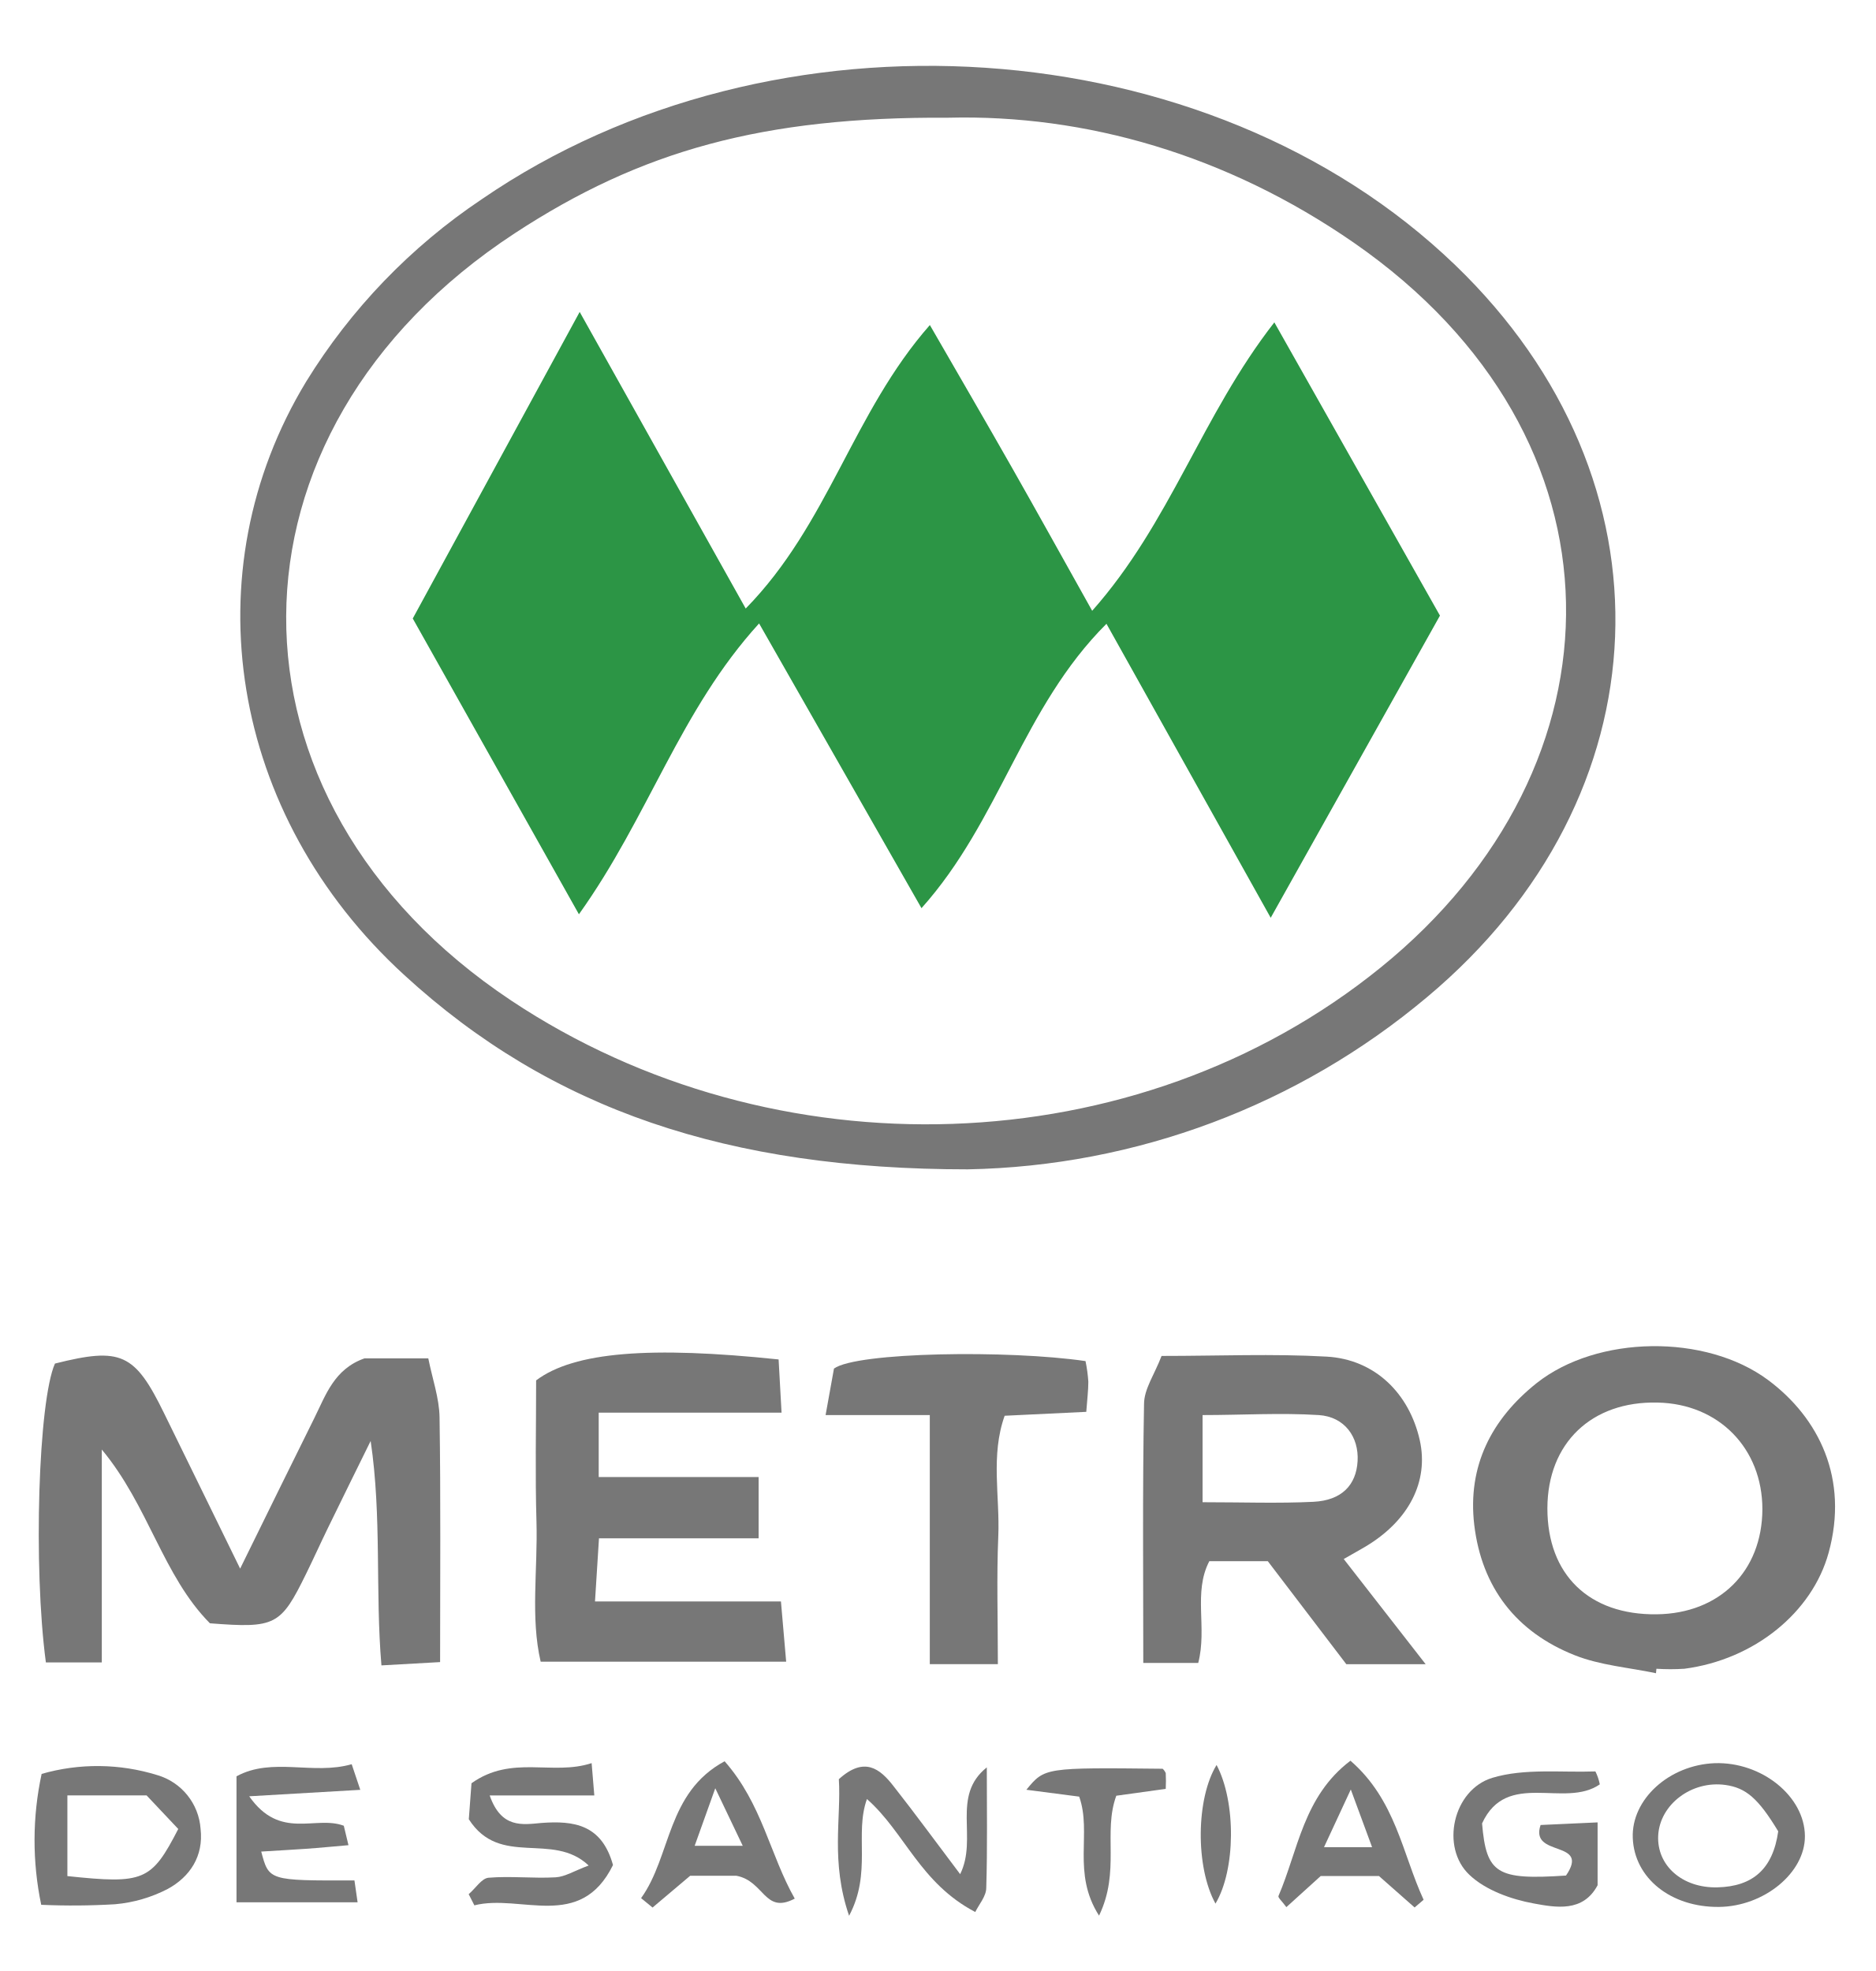
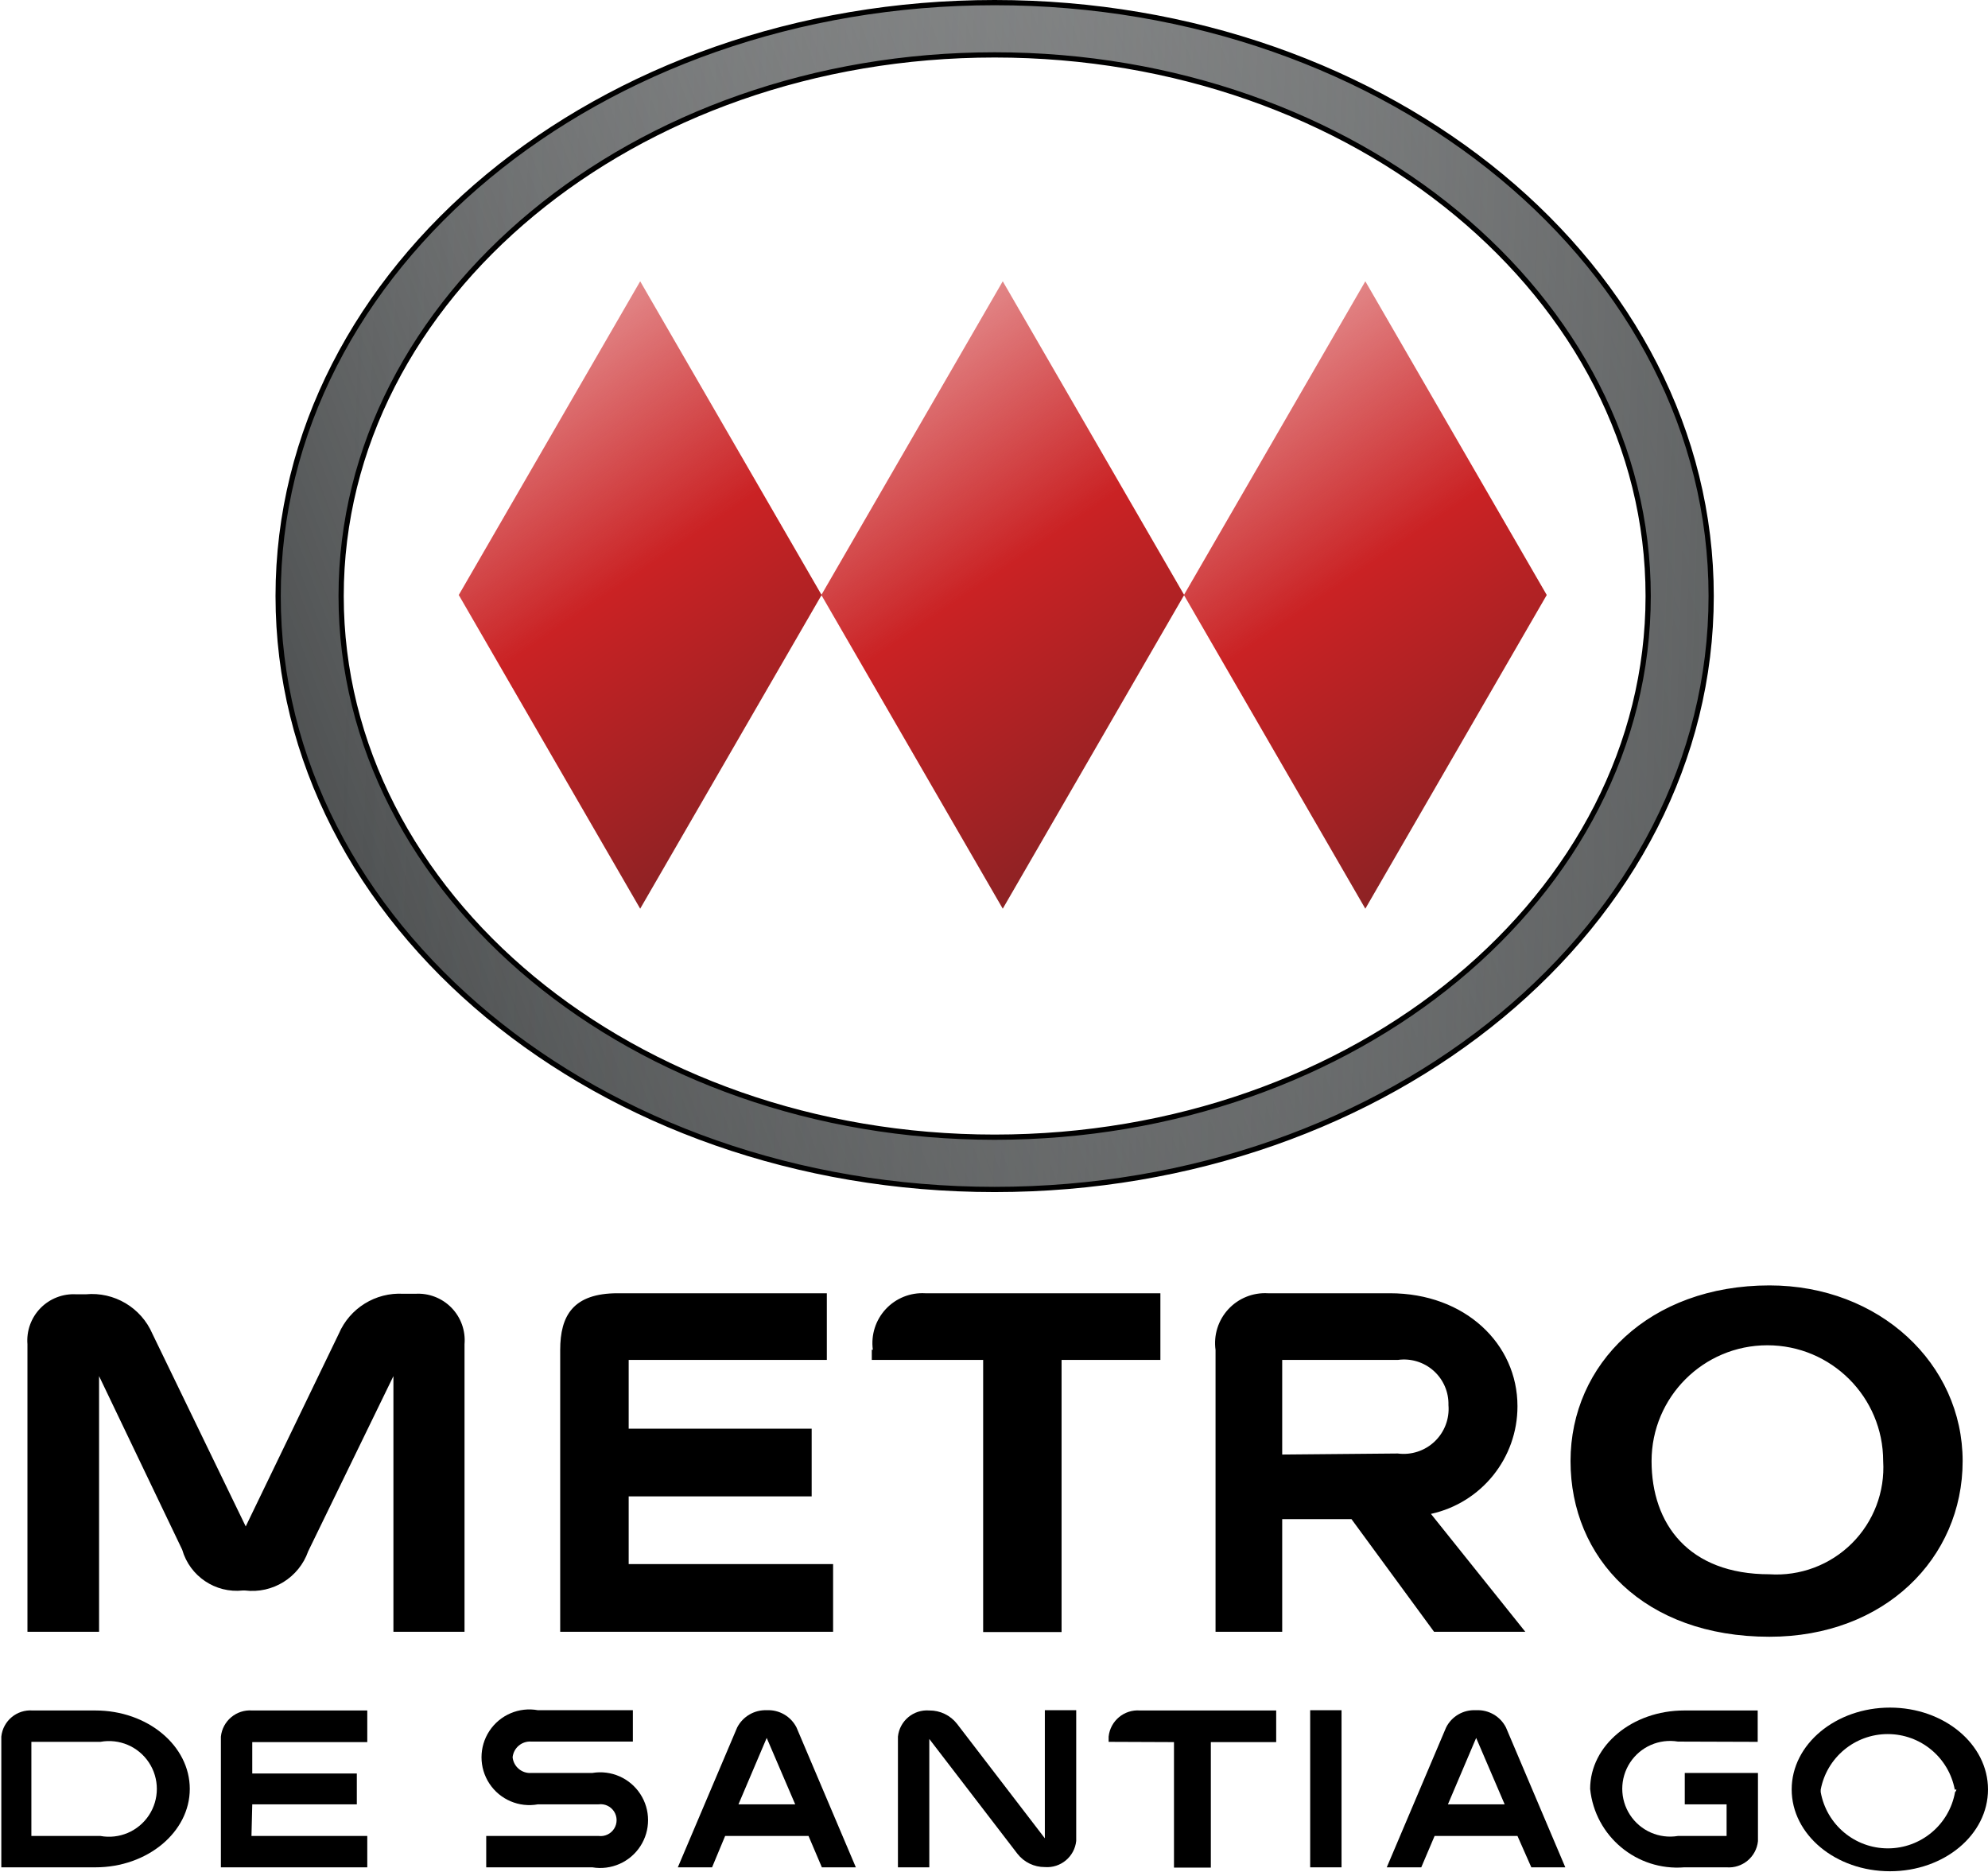
- <svg xmlns="http://www.w3.org/2000/svg" id="Capa_1" data-name="Capa 1" viewBox="0 0 273 287">
+ <svg xmlns="http://www.w3.org/2000/svg" xmlns:xlink="http://www.w3.org/1999/xlink" id="svg2" viewBox="0 0 76.05 71.58">
  <defs>
-     <style>.cls-1{fill:#777;}.cls-2{fill:#2c9545;}</style>
+     <style>.cls-1,.cls-5{fill-rule:evenodd;}.cls-1{fill:url(#Degradado_sin_nombre);}.cls-2{fill:url(#Degradado_sin_nombre_2);}.cls-3{fill:url(#Degradado_sin_nombre_3);}.cls-4{fill:url(#Degradado_sin_nombre_4);}.cls-5{stroke:#000;stroke-width:0.2px;fill:url(#Degradado_sin_nombre_5);}</style>
+     <linearGradient id="Degradado_sin_nombre" x1="8.71" y1="87.81" x2="84.01" y2="116.03" gradientTransform="matrix(1, 0, 0, -1, 0, 126.69)" gradientUnits="userSpaceOnUse">
+       <stop offset="0" stop-color="#3e4142" />
+       <stop offset="1" stop-color="#3e4142" stop-opacity="0" />
+     </linearGradient>
+     <linearGradient id="Degradado_sin_nombre_2" x1="49.14" y1="97.52" x2="36.1" y2="116.59" gradientTransform="matrix(1.08, 0, 0, -1.08, 8.17, 140.18)" gradientUnits="userSpaceOnUse">
+       <stop offset="0" stop-color="#8c2224" />
+       <stop offset="0.44" stop-color="#ca2224" />
+       <stop offset="1" stop-color="#ca2224" stop-opacity="0.31" />
+     </linearGradient>
+     <linearGradient id="Degradado_sin_nombre_3" x1="76.23" y1="97.52" x2="63.19" y2="116.59" gradientTransform="matrix(1.08, 0, 0, -1.08, -34.84, 140.18)" xlink:href="#Degradado_sin_nombre_2" />
+     <linearGradient id="Degradado_sin_nombre_4" x1="103.3" y1="97.52" x2="90.27" y2="116.59" gradientTransform="matrix(1.08, 0, 0, -1.08, -77.83, 140.18)" xlink:href="#Degradado_sin_nombre_2" />
+     <linearGradient id="Degradado_sin_nombre_5" x1="85.31" y1="98.47" x2="15.96" y2="100.72" xlink:href="#Degradado_sin_nombre" />
  </defs>
-   <path class="cls-1" d="M14.82,211.07v31H6.68C4.82,228.17,5.58,204,8,198.55c9.63-2.42,11.62-1.51,15.9,7.26,3.44,7,6.89,14.09,11.06,22.6,4-8.13,7.36-15,10.79-21.9,1.68-3.37,2.89-7.16,7.32-8.72h9.28c0.6,3,1.6,5.8,1.64,8.59,0.18,11.68.08,23.36,0.08,35.64l-8.54.48c-0.92-10.81.07-21.6-1.57-32.68-2.09,4.24-4.18,8.48-6.25,12.73-1.07,2.2-2.07,4.42-3.15,6.62-3.7,7.54-4.44,7.94-14,7.2C23.71,229.46,21.64,219.26,14.82,211.07Z" />
-   <path class="cls-1" d="M140.89,170.27c-34.84,0-60.62-8.65-82-28.26C33.37,118.67,27.76,83.3,44.57,55.57A86.58,86.58,0,0,1,70.15,29C112.71-.21,175.9,4,211.82,38.57,244.49,70,242.66,116,207.73,145.21A107.06,107.06,0,0,1,140.89,170.27ZM138.07,17.14c-27-.16-44.78,4.8-63.15,16.84-44.14,28.93-44.38,82.5-.5,111.71,38.2,25.43,90.95,24.06,126.57-4.8,36.26-29.36,37-77.18-3.87-105.53C178.58,22.51,158,16.64,138.07,17.14Z" />
-   <path class="cls-1" d="M241.08,243.64c-4-.84-8.13-1.15-11.83-2.62-8.48-3.36-13.54-9.83-14.63-19-1-8.55,2.51-15.38,9.08-20.62,8.84-7,24.62-7.2,33.69-.46,7.41,5.51,11.79,14.38,8.82,25.17-2.39,8.69-10.82,15.55-21,16.88a31.72,31.72,0,0,1-4.07,0Zm-15.81-24c0,9.63,6.05,15.54,15.91,15.42,9.16-.11,15.35-6.26,15.39-15.29,0-8.86-6.34-15.36-15.25-15.54C231.69,204,225.3,210.14,225.27,219.6Z" />
-   <path class="cls-1" d="M174.44,242.14h-8c0-12.74-.12-25.23.11-37.7,0-2.19,1.55-4.35,2.55-7,8.37,0,16.23-.34,24.05.1,7,0.4,12,5.34,13.54,12.16,1.34,6-1.57,11.71-7.87,15.48-0.87.52-1.75,1-3.2,1.83l11.93,15.32H196l-11.43-15h-8.52C173.67,231.92,175.77,237,174.44,242.14Zm0.64-23.4c5.89,0,11,.19,16.12-0.06,4.12-.2,6.24-2.43,6.44-5.93s-1.88-6.46-5.66-6.7c-5.55-.35-11.15,0-16.91,0v12.65Z" />
-   <path class="cls-1" d="M78.05,201c5.54-4.17,16.66-5,35.3-3.05l0.43,7.75H87.16v9.37h23.28V224H87.2l-0.58,9.19h27.07l0.76,8.77H78.71c-1.5-6.43-.41-13.45-0.61-20.39C77.9,214.74,78.05,207.94,78.05,201Z" />
-   <path class="cls-1" d="M145.27,242.32h-9.91V206.05H120.19l1.22-6.77c3.31-2.41,25.44-2.73,36.62-1.09a21.9,21.9,0,0,1,.41,3c0,1.3-.17,2.6-0.3,4.39l-11.88.57c-2.07,5.77-.68,11.74-0.93,17.58S145.27,235.6,145.27,242.32Z" />
-   <path class="cls-1" d="M6,277.36a45.86,45.86,0,0,1,.06-19.06,29.42,29.42,0,0,1,16.85.18,8.79,8.79,0,0,1,6.29,7.82c0.46,4-1.57,7-4.78,8.75a20.5,20.5,0,0,1-7.67,2.23A103.59,103.59,0,0,1,6,277.36Zm3.81-15.93v11.75c11.13,1.18,12.24.72,16.14-6.86l-4.61-4.89H9.81Z" />
-   <path class="cls-1" d="M86.52,261.44H71.29c1.69,4.85,4.78,4.25,7.56,4,4.66-.34,8.75.19,10.39,6.13-4.76,9.68-13.43,4.16-20.18,5.87l-0.83-1.63c1-.83,1.87-2.3,2.89-2.39,3.23-.27,6.51.12,9.76-0.06,1.38-.08,2.71-0.94,4.82-1.72-5.28-5-12.91.36-17.45-6.74l0.39-5.24c5.89-4.19,11.77-1.05,17.49-2.93Z" />
-   <path class="cls-1" d="M232.9,259.82c-5.11,3.56-13.54-2.16-17.14,5.69,0.62,7.32,2.12,8.27,12.22,7.59,3.62-5.28-5.34-2.56-3.7-7.36l8.3-.38v9.15c-2.12,4-6.11,3.24-9.33,2.65s-7-1.93-9.33-4.16c-4.25-4-2.41-12.39,3.34-14.13,4.68-1.41,10-.75,15-0.93A7.48,7.48,0,0,1,232.9,259.82Z" />
-   <path class="cls-1" d="M36.28,261.56c4.51,6.46,9.66,2.73,13.77,4.29l0.68,2.83c-2.22.19-4.23,0.39-6.24,0.53s-4.25.26-6.46,0.4c1.12,4.24,1.12,4.24,13.57,4.2L52.06,277H34.43V258.65c5.23-2.84,11.1-.14,16.77-1.76l1.25,3.73Z" />
-   <path class="cls-1" d="M143.66,257.35c0,5.85.1,11.7-.08,17.54,0,1.23-1.08,2.44-1.6,3.52-8.06-4.22-10.26-11.6-15.77-16.45-1.84,5.12.75,10.69-2.6,17-2.71-7.93-1.13-14.18-1.49-19.89,3.71-3.37,6-1.52,7.95,1,3.15,4,6.19,8.17,9.71,12.83C142.39,267.63,138.42,261.53,143.66,257.35Z" />
-   <path class="cls-1" d="M250.25,277.67c-7,.07-12.33-4.19-12.55-10.05C237.48,262,243,257,249.62,256.74c6.85-.23,13.11,4.83,13.14,10.62C262.79,272.69,256.83,277.6,250.25,277.67Zm8.63-11c-2.91-4.81-4.7-6.34-7.7-6.76-4.9-.68-9.56,2.84-9.78,7.39-0.21,4.34,3.51,7.65,8.63,7.52S258.11,272.18,258.88,266.62Z" />
-   <path class="cls-1" d="M93.33,276.39c4.42-6.13,3.68-15.35,12.16-19.93,5.47,6.21,6.59,13.62,10.21,20-4.43,2.34-4.4-2.57-8.51-3.33h-6.71L95,277.76Zm7.8-7.62h7l-4-8.38Z" />
-   <path class="cls-1" d="M205.94,277.75l-5.19-4.58h-8.48l-5,4.53c-0.61-.84-1.25-1.39-1.15-1.62,2.87-6.65,3.61-14.5,10.48-19.7,6.6,5.73,7.55,13.53,10.65,20.25Zm-9.29-17.18-3.9,8.4h7Z" />
-   <path class="cls-1" d="M160,278.94c-4-6.27-1-12-2.89-17.33l-7.69-1c2.66-3.24,2.66-3.24,19.84-3.06a1.8,1.8,0,0,1,.45.64,22.23,22.23,0,0,1,0,2.29l-7.2,1C160.55,266.84,163.13,272.43,160,278.94Z" />
-   <path class="cls-1" d="M177.11,257c2.86,5.41,2.78,15.27-.16,20.19C174,271.83,174.13,261.85,177.11,257Z" />
-   <path class="cls-2" d="M84.39,45.42l24.17,43.19c12.06-12.3,15.58-28.51,26.81-41.28,4.2,7.29,8.14,14.05,12,20.85C151,74.57,154.56,81,159,88.94c11.42-12.89,15.92-28.4,26.52-42l24.11,42.7-24.64,44L161.08,90.83c-12.23,12.21-15.5,28.65-26.93,41.41L110.51,90.78C99,103.41,94.46,118.88,84.28,133.13L60.09,90.06Z" />
+   <path id="path3005" class="cls-1" d="M41,4.08c-15.14,0-27.41,10.16-27.41,22.7S25.86,49.48,41,49.48s27.41-10.16,27.41-22.7S56.14,4.08,41,4.08Zm0,2c13.8,0,25,9.27,25,20.7s-11.2,20.7-25,20.7-25-9.27-25-20.7S27.2,6.08,41,6.08Z" transform="translate(-2.95 -3.98)" />
+   <g id="g3004">
+     <path id="path2991" class="cls-2" d="M48.24,26.74l6.94,12,6.94-12-6.94-12Z" transform="translate(-2.95 -3.98)" />
+     <g id="use3796">
+       <path id="path2991-2" data-name="path2991" class="cls-3" d="M34.37,26.74l6.94,12,6.94-12-6.94-12Z" transform="translate(-2.95 -3.98)" />
+     </g>
+     <g id="use3798">
+       <g id="use3796-2" data-name="use3796">
+         <path id="path2991-3" data-name="path2991" class="cls-4" d="M20.5,26.74l6.94,12,6.94-12-6.94-12Z" transform="translate(-2.95 -3.98)" />
+       </g>
+     </g>
+   </g>
+   <path id="path3808" class="cls-5" d="M41,4.08c-15.14,0-27.41,10.16-27.41,22.7S25.86,49.48,41,49.48s27.41-10.16,27.41-22.7S56.14,4.08,41,4.08Zm0,2c13.8,0,25,9.27,25,20.7s-11.2,20.7-25,20.7-25-9.27-25-20.7S27.2,6.08,41,6.08Z" transform="translate(-2.95 -3.98)" />
+   <path d="M27,61.22H34V58.63H27V56h7.58V53.45h-8c-1.71,0-2.2.86-2.2,2.17V66.4H34.82V63.81H27ZM52,59.62V56h4.43a1.7,1.7,0,0,1,1.93,1.73,1.72,1.72,0,0,1-1.94,1.85Zm9-1.85c0-2.38-2-4.32-4.88-4.32H51.45a1.91,1.91,0,0,0-2,2.17V66.4H52V62.09h2.65l3.16,4.31H61.3l-3.61-4.51A4.21,4.21,0,0,0,61,57.77m-42.21-4.3h-.41A2.53,2.53,0,0,0,15.91,55l-3.56,7.37L8.78,55a2.52,2.52,0,0,0-2.55-1.51H5.87A1.77,1.77,0,0,0,4,55.4v11H6.74V56.62l3.18,6.64a2.17,2.17,0,0,0,2.32,1.56h.08a2.27,2.27,0,0,0,2.42-1.5L18,56.62V66.4h2.72v-11a1.78,1.78,0,0,0-1.88-1.93M36.3,55.61V56h4.26V66.41h3V56h3.78V53.45h-9a1.91,1.91,0,0,0-2,2.16M70.64,64.2c-3.1,0-4.51-1.93-4.51-4.33a4.43,4.43,0,0,1,8.86,0,4.09,4.09,0,0,1-4.35,4.33m0-11.05c-4.58,0-7.61,3-7.61,6.72s2.81,6.72,7.61,6.72c4.4,0,7.39-3,7.39-6.72s-3.18-6.72-7.39-6.72" transform="translate(-2.95 -3.98)" />
+   <path d="M45.36,70.61v-.2a1.12,1.12,0,0,1,1.2-1h5.21v1.21h-2.5v4.8H47.86v-4.8Z" transform="translate(-2.95 -3.98)" />
+   <path d="M6.55,75.41H3v-5a1.12,1.12,0,0,1,1.2-1h2.4c2,0,3.61,1.35,3.61,3s-1.62,3-3.61,3m-2.4-1.2H6.79a1.83,1.83,0,1,0,0-3.6H4.15v3.6Z" transform="translate(-2.95 -3.98)" />
+   <path d="M12.57,74.21H17v1.2h-5.6v-5a1.12,1.12,0,0,1,1.2-1H17v1.21h-4.4v1.2h4V73h-4Z" transform="translate(-2.95 -3.98)" />
+   <rect x="50.12" y="65.42" width="1.2" height="6.01" />
+   <path d="M67.14,70.6a1.83,1.83,0,1,0,0,3.61H69V73h-1.6V71.8h2.8v2.61a1.12,1.12,0,0,1-1.2,1H67.38a3.35,3.35,0,0,1-3.6-3c0-1.66,1.61-3,3.6-3h2.81v1.2Z" transform="translate(-2.95 -3.98)" />
+   <path d="M42.92,74.3V69.4h1.2v5a1.12,1.12,0,0,1-1.2,1,1.32,1.32,0,0,1-1.05-.51L38.5,70.5v4.91H37.3v-5a1.12,1.12,0,0,1,1.2-1,1.33,1.33,0,0,1,1.06.51Z" transform="translate(-2.95 -3.98)" />
+   <path d="M33.37,73l-1.09-2.54L31.2,73Zm-1.09-3.6a1.21,1.21,0,0,1,1.14.66l2.27,5.35h-1.3l-.51-1.2H30.69l-.5,1.2H28.88l2.27-5.35a1.22,1.22,0,0,1,1.13-.66" transform="translate(-2.95 -3.98)" />
+   <path d="M60.51,73l-1.09-2.54L58.34,73Zm-1.09-3.6a1.21,1.21,0,0,1,1.14.66l2.27,5.35h-1.3L61,74.21H57.83l-.51,1.2H56l2.27-5.35a1.2,1.2,0,0,1,1.13-.66" transform="translate(-2.95 -3.98)" />
+   <path d="M25.61,71.8a1.83,1.83,0,1,1,0,3.61H21.55v-1.2h4.3a.61.61,0,1,0,0-1.21H23.53a1.83,1.83,0,1,1,0-3.6h3.63v1.2H23.28a.67.67,0,0,0-.72.6.67.67,0,0,0,.72.6Z" transform="translate(-2.95 -3.98)" />
+   <path d="M79,72.43c0-1.73-1.68-3.13-3.75-3.13s-3.76,1.4-3.76,3.13,1.68,3.13,3.76,3.13S79,74.16,79,72.43m-1.21,0s0,.06-.05.1h0a2.61,2.61,0,0,1-5.14,0s0,0,0-.09h0a2.61,2.61,0,0,1,5.13,0" transform="translate(-2.95 -3.98)" />
</svg>
